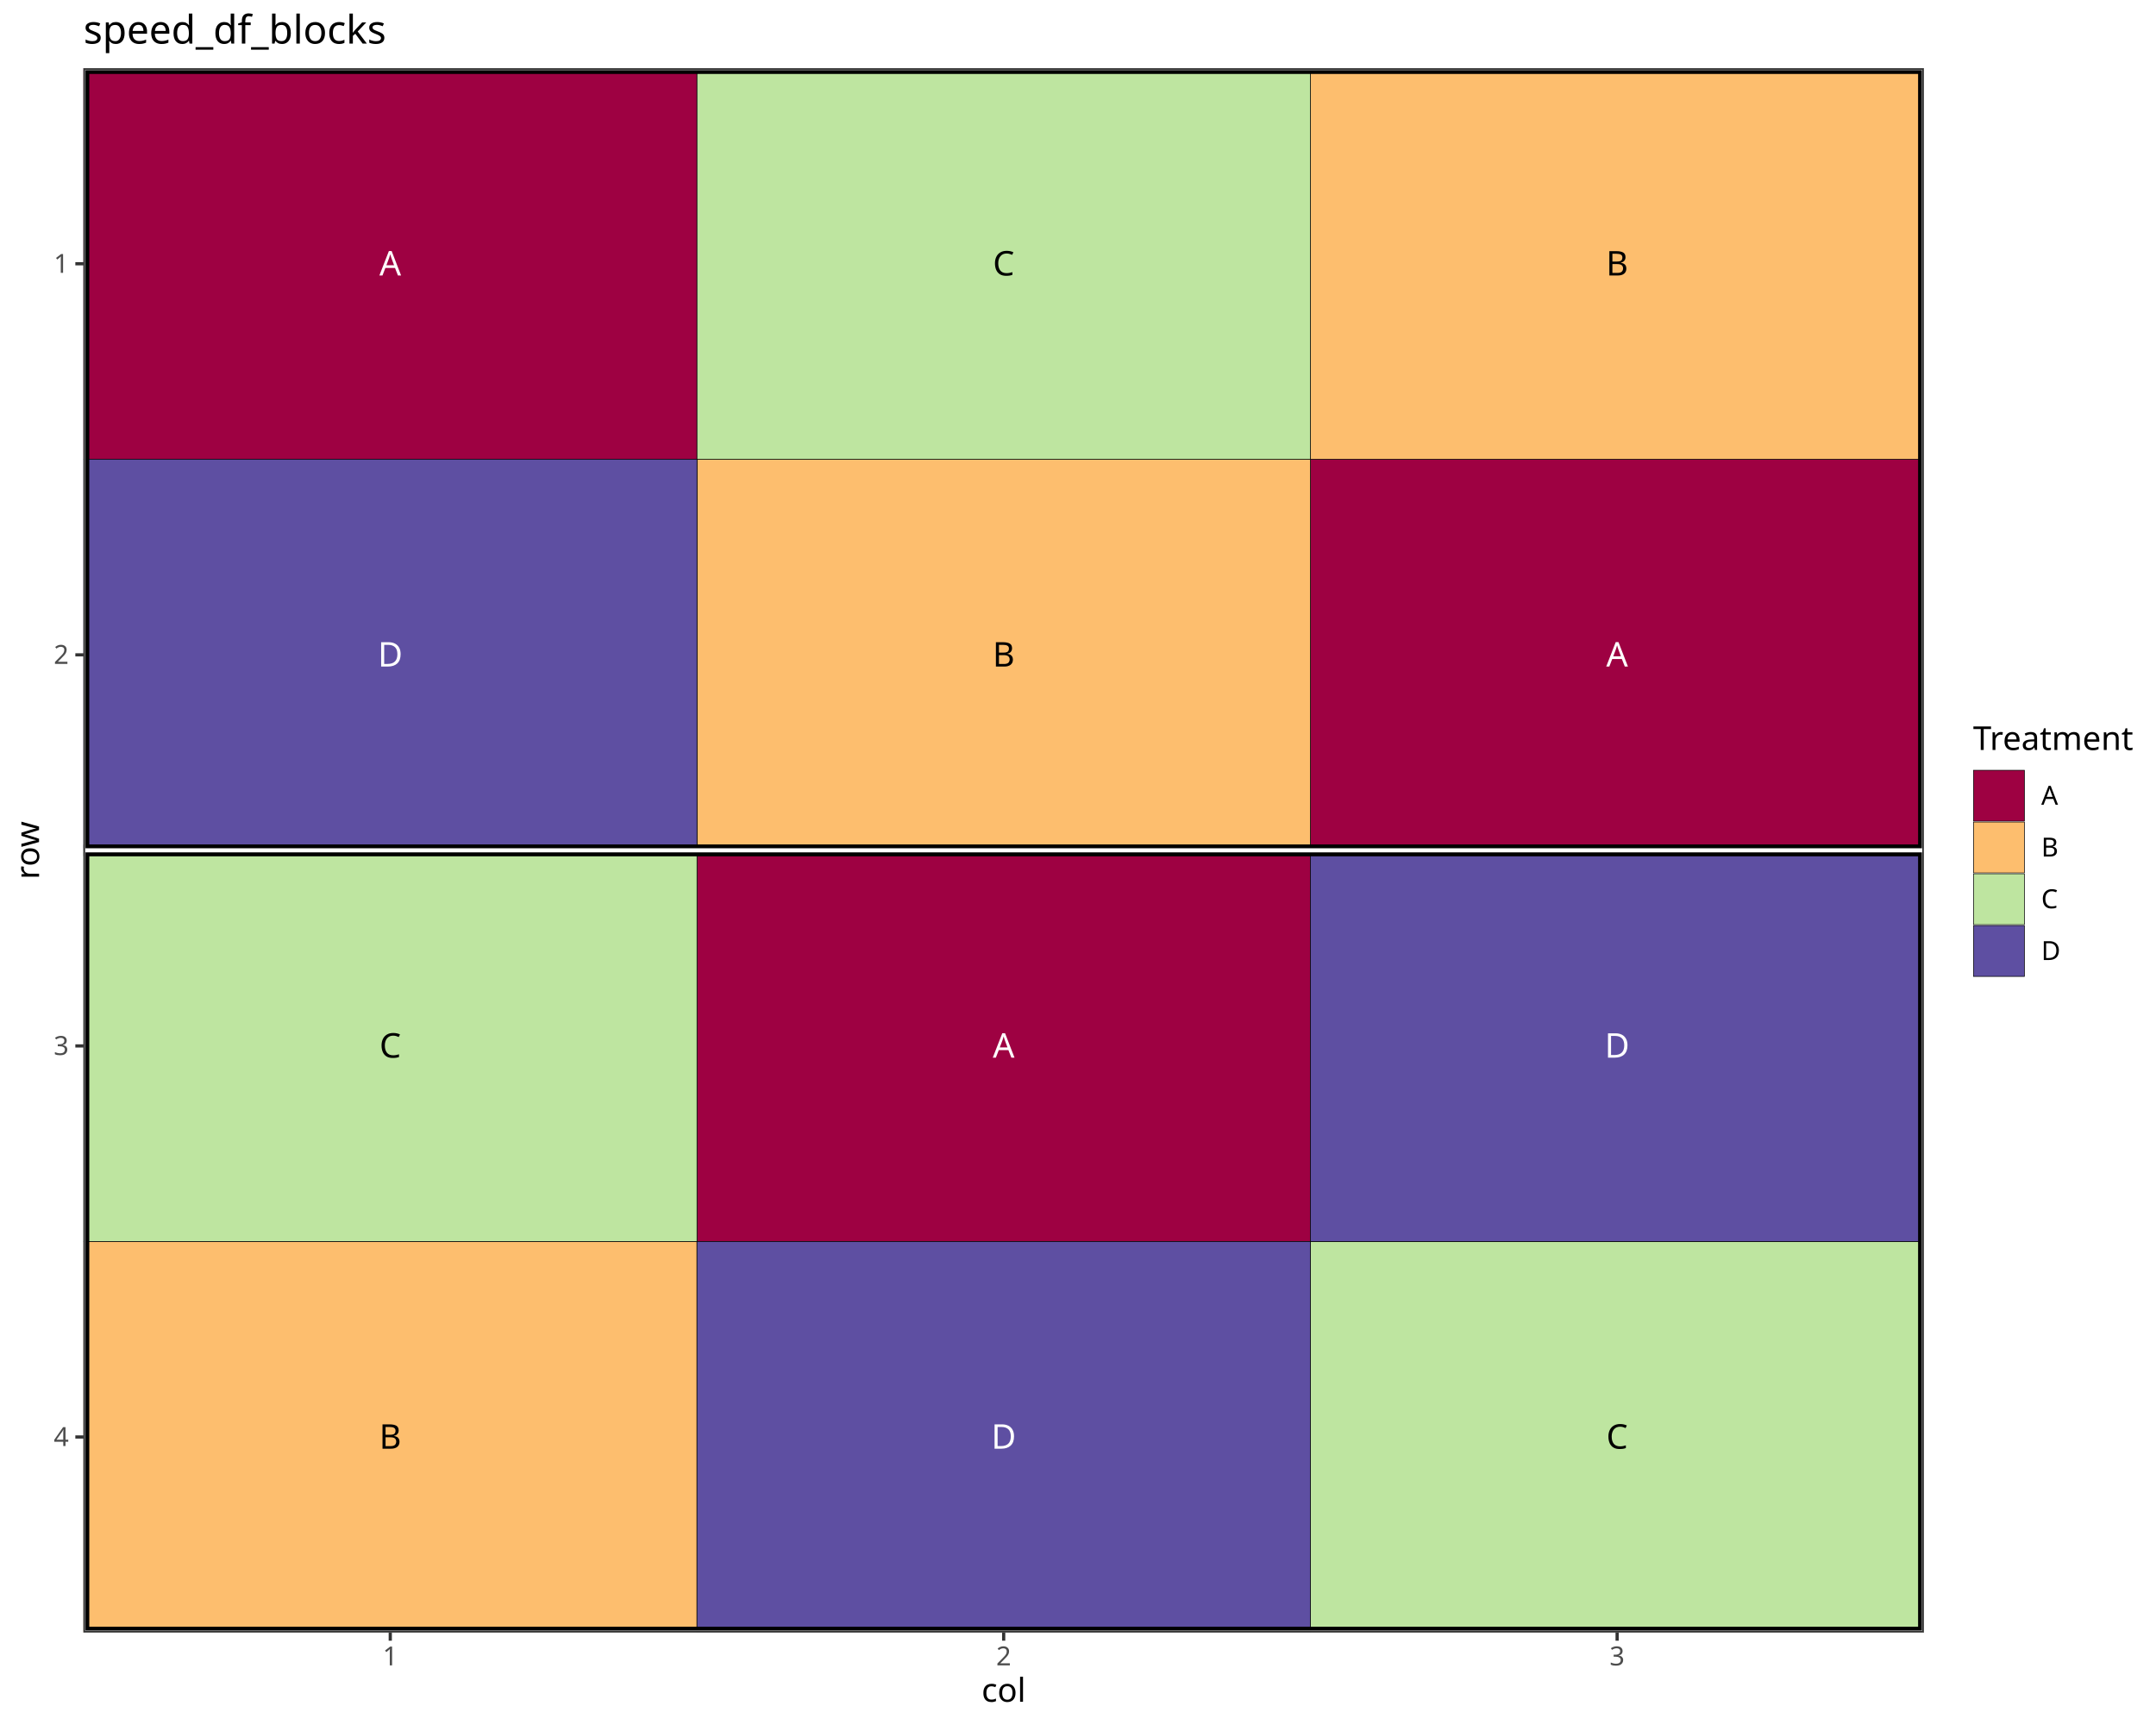
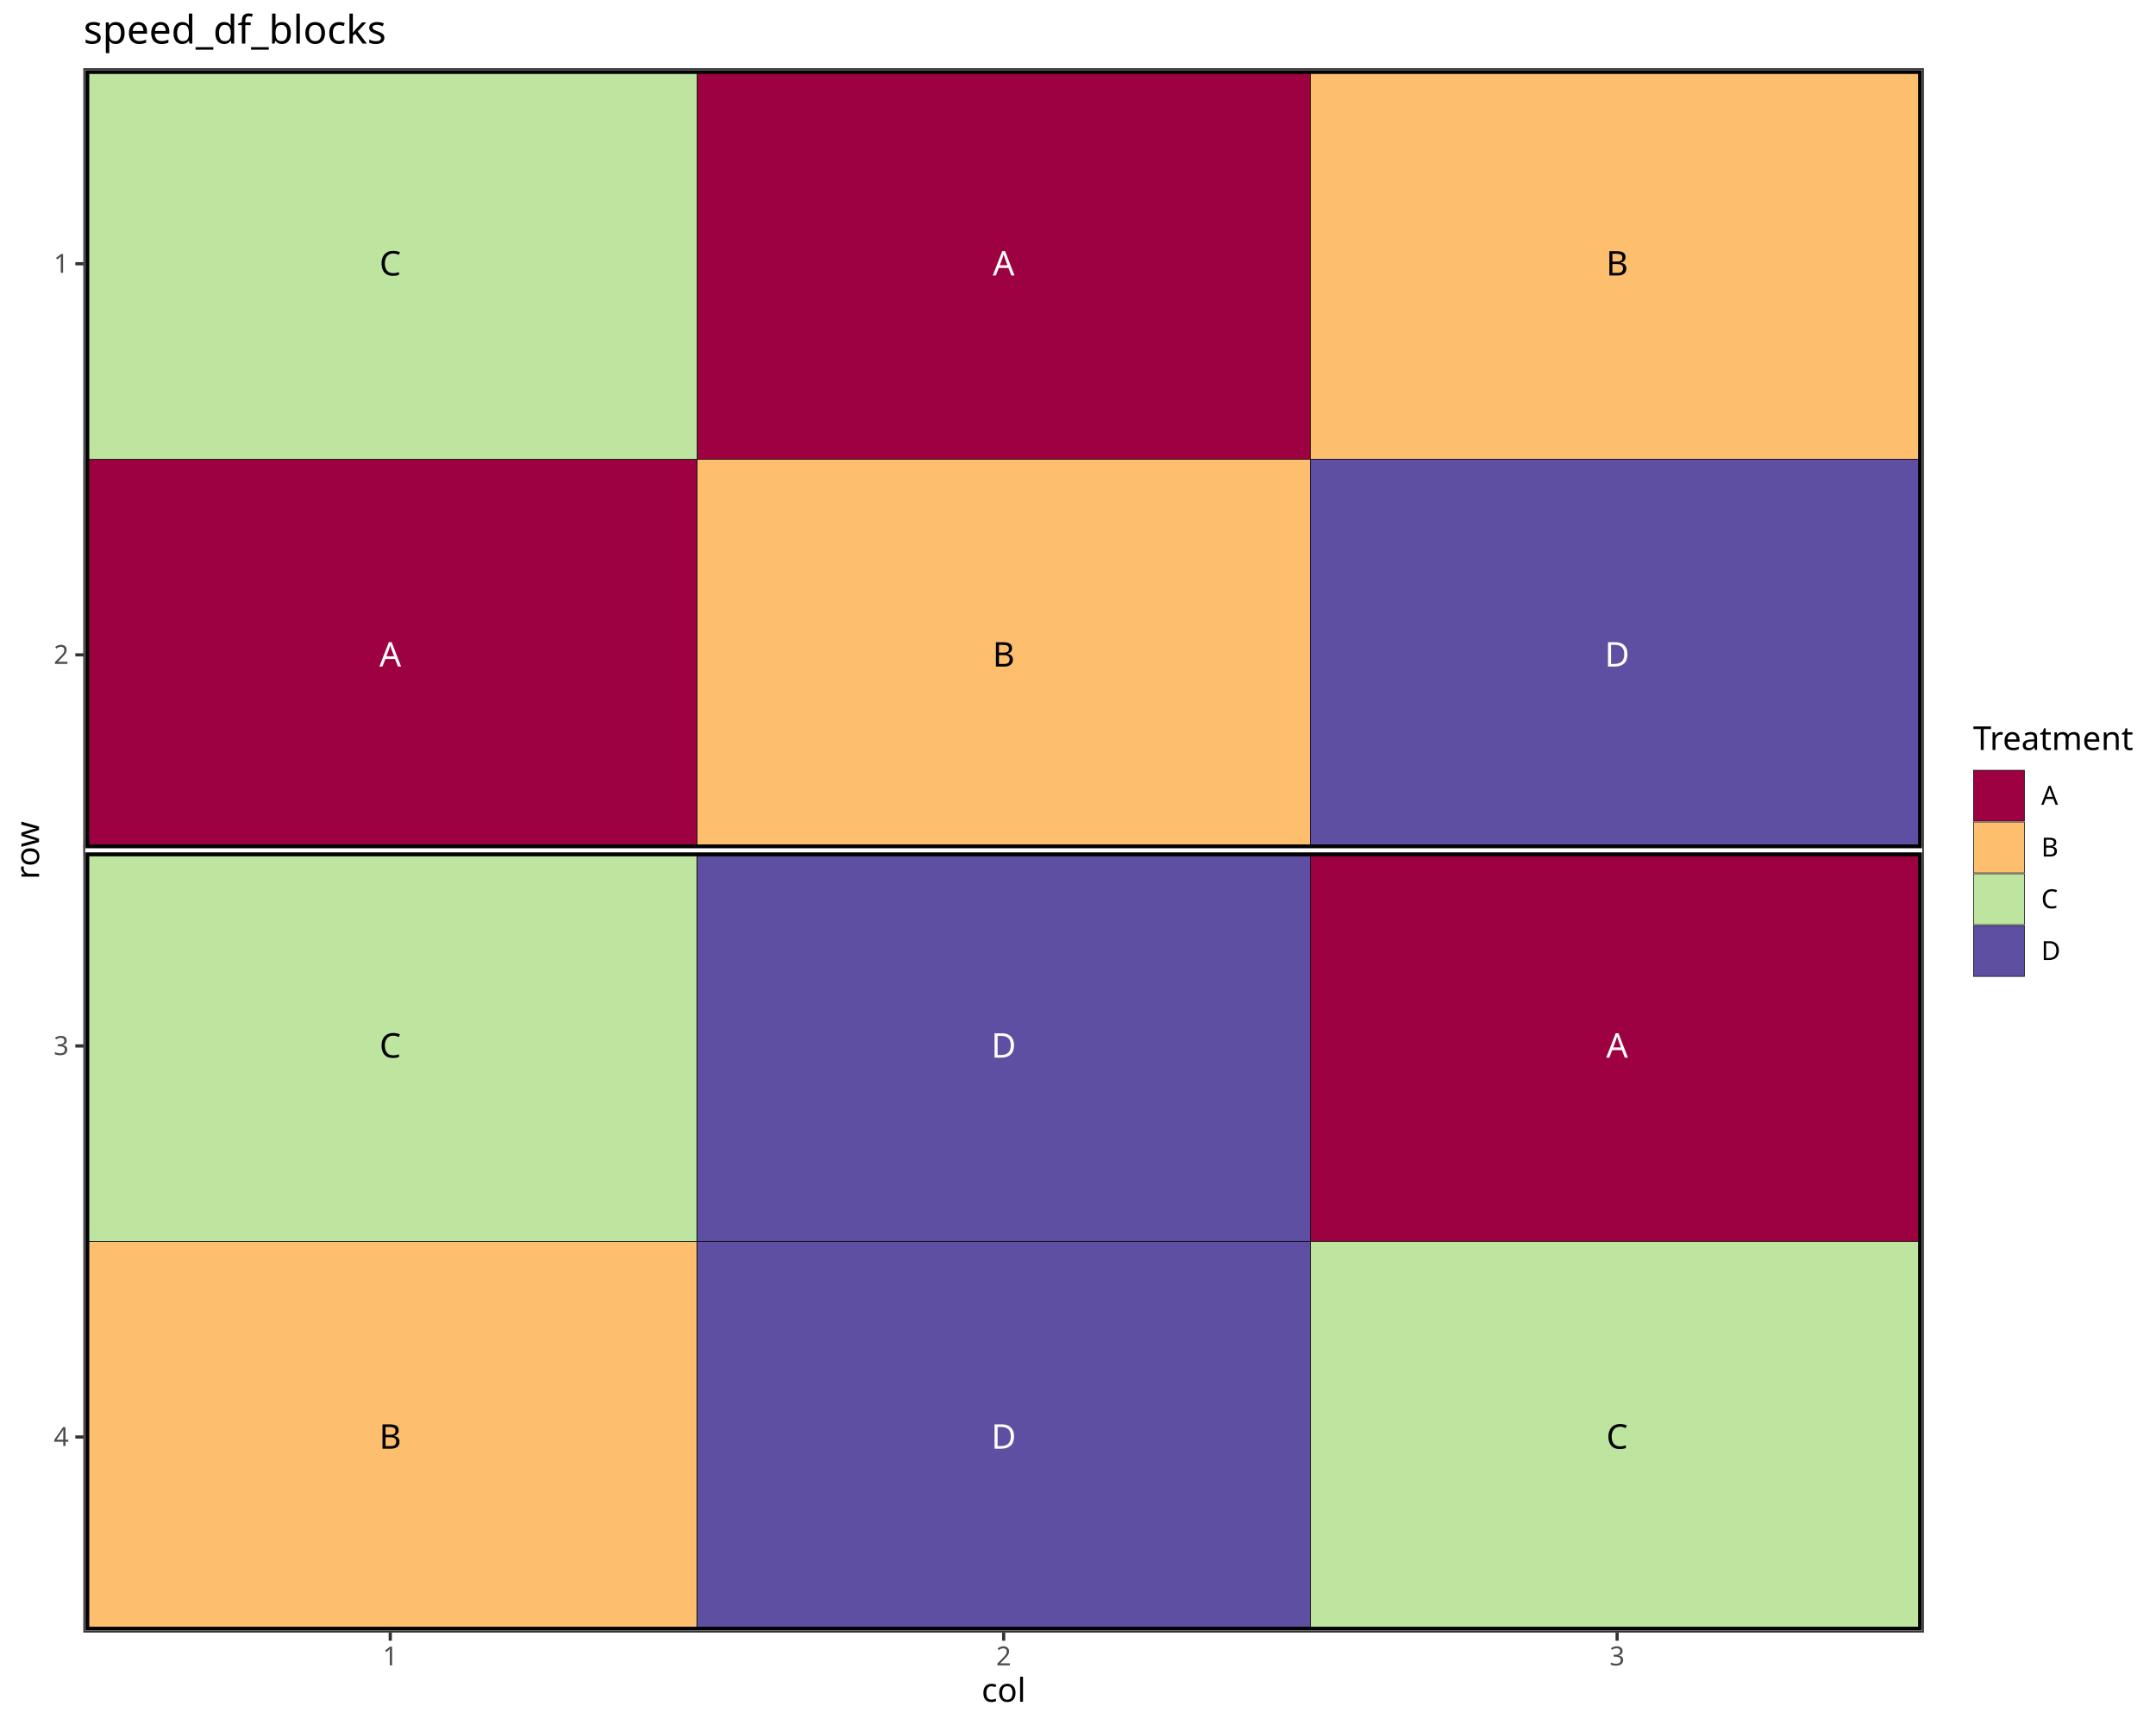
<svg xmlns="http://www.w3.org/2000/svg" class="svglite" data-engine-version="2.0" width="720.00pt" height="576.00pt" viewBox="0 0 720.00 576.00">
  <defs>
    <style type="text/css">
    .svglite line, .svglite polyline, .svglite polygon, .svglite path, .svglite rect, .svglite circle {
      fill: none;
      stroke: #000000;
      stroke-linecap: round;
      stroke-linejoin: round;
      stroke-miterlimit: 10.00;
    }
  </style>
  </defs>
  <rect width="100%" height="100%" style="stroke: none; fill: #FFFFFF;" />
  <defs>
    <clipPath id="cpMC4wMHw3MjAuMDB8MC4wMHw1NzYuMDA=">
      <rect x="0.00" y="0.00" width="720.00" height="576.00" />
    </clipPath>
  </defs>
  <g clip-path="url(#cpMC4wMHw3MjAuMDB8MC4wMHw1NzYuMDA=)">
    <rect x="-0" y="0.00" width="720.00" height="576.00" style="stroke-width: 1.07; stroke: #FFFFFF; fill: #FFFFFF;" />
  </g>
  <defs>
    <clipPath id="cpMjcuOTB8NjQyLjQ3fDIyLjc4fDU0NS4xMQ==">
      <rect x="27.90" y="22.78" width="614.57" height="522.33" />
    </clipPath>
  </defs>
  <g clip-path="url(#cpMjcuOTB8NjQyLjQ3fDIyLjc4fDU0NS4xMQ==)">
    <rect x="27.90" y="22.78" width="614.57" height="522.33" style="stroke-width: 1.07; stroke: none; fill: #FFFFFF;" />
    <polyline points="27.90,22.78 642.47,22.78 " style="stroke-width: 0.53; stroke: #EBEBEB; stroke-linecap: butt;" />
    <polyline points="27.90,153.37 642.47,153.37 " style="stroke-width: 0.53; stroke: #EBEBEB; stroke-linecap: butt;" />
    <polyline points="27.90,283.95 642.47,283.95 " style="stroke-width: 0.53; stroke: #EBEBEB; stroke-linecap: butt;" />
    <polyline points="27.90,414.53 642.47,414.53 " style="stroke-width: 0.53; stroke: #EBEBEB; stroke-linecap: butt;" />
    <polyline points="27.90,545.11 642.47,545.11 " style="stroke-width: 0.53; stroke: #EBEBEB; stroke-linecap: butt;" />
    <polyline points="27.90,545.11 27.90,22.78 " style="stroke-width: 0.53; stroke: #EBEBEB; stroke-linecap: butt;" />
    <polyline points="232.76,545.11 232.76,22.78 " style="stroke-width: 0.53; stroke: #EBEBEB; stroke-linecap: butt;" />
    <polyline points="437.61,545.11 437.61,22.78 " style="stroke-width: 0.53; stroke: #EBEBEB; stroke-linecap: butt;" />
    <polyline points="642.47,545.11 642.47,22.78 " style="stroke-width: 0.53; stroke: #EBEBEB; stroke-linecap: butt;" />
    <polyline points="27.90,88.07 642.47,88.07 " style="stroke-width: 1.07; stroke: #EBEBEB; stroke-linecap: butt;" />
    <polyline points="27.90,218.66 642.47,218.66 " style="stroke-width: 1.07; stroke: #EBEBEB; stroke-linecap: butt;" />
    <polyline points="27.90,349.24 642.47,349.24 " style="stroke-width: 1.07; stroke: #EBEBEB; stroke-linecap: butt;" />
    <polyline points="27.90,479.82 642.47,479.82 " style="stroke-width: 1.07; stroke: #EBEBEB; stroke-linecap: butt;" />
    <polyline points="130.33,545.11 130.33,22.78 " style="stroke-width: 1.07; stroke: #EBEBEB; stroke-linecap: butt;" />
    <polyline points="335.18,545.11 335.18,22.78 " style="stroke-width: 1.07; stroke: #EBEBEB; stroke-linecap: butt;" />
    <polyline points="540.04,545.11 540.04,22.78 " style="stroke-width: 1.07; stroke: #EBEBEB; stroke-linecap: butt;" />
-     <rect x="27.90" y="22.78" width="204.86" height="130.58" style="stroke-width: 0.21; stroke-linecap: butt; stroke-linejoin: miter; fill: #9E0142;" />
-     <rect x="437.61" y="153.37" width="204.86" height="130.58" style="stroke-width: 0.21; stroke-linecap: butt; stroke-linejoin: miter; fill: #9E0142;" />
-     <rect x="232.76" y="283.95" width="204.86" height="130.58" style="stroke-width: 0.21; stroke-linecap: butt; stroke-linejoin: miter; fill: #9E0142;" />
+     <rect x="232.76" y="22.78" width="204.86" height="130.58" style="stroke-width: 0.21; stroke-linecap: butt; stroke-linejoin: miter; fill: #9E0142;" />
+     <rect x="437.61" y="283.95" width="204.86" height="130.58" style="stroke-width: 0.21; stroke-linecap: butt; stroke-linejoin: miter; fill: #9E0142;" />
+     <rect x="27.90" y="153.37" width="204.86" height="130.58" style="stroke-width: 0.21; stroke-linecap: butt; stroke-linejoin: miter; fill: #9E0142;" />
+     <rect x="27.90" y="414.53" width="204.86" height="130.58" style="stroke-width: 0.21; stroke-linecap: butt; stroke-linejoin: miter; fill: #FDBE6E;" />
+     <rect x="437.61" y="22.78" width="204.86" height="130.58" style="stroke-width: 0.21; stroke-linecap: butt; stroke-linejoin: miter; fill: #FDBE6E;" />
    <rect x="232.76" y="153.37" width="204.86" height="130.58" style="stroke-width: 0.21; stroke-linecap: butt; stroke-linejoin: miter; fill: #FDBE6E;" />
-     <rect x="437.61" y="22.78" width="204.86" height="130.58" style="stroke-width: 0.21; stroke-linecap: butt; stroke-linejoin: miter; fill: #FDBE6E;" />
-     <rect x="27.90" y="414.53" width="204.86" height="130.58" style="stroke-width: 0.21; stroke-linecap: butt; stroke-linejoin: miter; fill: #FDBE6E;" />
+     <rect x="27.90" y="22.78" width="204.86" height="130.58" style="stroke-width: 0.21; stroke-linecap: butt; stroke-linejoin: miter; fill: #BEE5A0;" />
    <rect x="27.90" y="283.95" width="204.86" height="130.58" style="stroke-width: 0.21; stroke-linecap: butt; stroke-linejoin: miter; fill: #BEE5A0;" />
-     <rect x="232.76" y="22.78" width="204.86" height="130.58" style="stroke-width: 0.21; stroke-linecap: butt; stroke-linejoin: miter; fill: #BEE5A0;" />
    <rect x="437.61" y="414.53" width="204.86" height="130.58" style="stroke-width: 0.21; stroke-linecap: butt; stroke-linejoin: miter; fill: #BEE5A0;" />
-     <rect x="437.61" y="283.95" width="204.86" height="130.58" style="stroke-width: 0.21; stroke-linecap: butt; stroke-linejoin: miter; fill: #5E4FA2;" />
+     <rect x="437.61" y="153.37" width="204.86" height="130.58" style="stroke-width: 0.21; stroke-linecap: butt; stroke-linejoin: miter; fill: #5E4FA2;" />
    <rect x="232.76" y="414.53" width="204.86" height="130.58" style="stroke-width: 0.21; stroke-linecap: butt; stroke-linejoin: miter; fill: #5E4FA2;" />
-     <rect x="27.90" y="153.37" width="204.86" height="130.58" style="stroke-width: 0.21; stroke-linecap: butt; stroke-linejoin: miter; fill: #5E4FA2;" />
-     <text x="130.33" y="91.99" text-anchor="middle" style="font-size: 11.38px; fill: #FFFFFF; font-family: sans;" textLength="7.59px" lengthAdjust="spacingAndGlyphs">A</text>
-     <text x="540.04" y="222.57" text-anchor="middle" style="font-size: 11.38px; fill: #FFFFFF; font-family: sans;" textLength="7.59px" lengthAdjust="spacingAndGlyphs">A</text>
-     <text x="335.18" y="353.16" text-anchor="middle" style="font-size: 11.38px; fill: #FFFFFF; font-family: sans;" textLength="7.59px" lengthAdjust="spacingAndGlyphs">A</text>
+     <rect x="232.76" y="283.95" width="204.86" height="130.58" style="stroke-width: 0.21; stroke-linecap: butt; stroke-linejoin: miter; fill: #5E4FA2;" />
+     <text x="335.18" y="91.99" text-anchor="middle" style="font-size: 11.38px; fill: #FFFFFF; font-family: sans;" textLength="7.59px" lengthAdjust="spacingAndGlyphs">A</text>
+     <text x="540.04" y="353.16" text-anchor="middle" style="font-size: 11.38px; fill: #FFFFFF; font-family: sans;" textLength="7.59px" lengthAdjust="spacingAndGlyphs">A</text>
+     <text x="130.33" y="222.57" text-anchor="middle" style="font-size: 11.38px; fill: #FFFFFF; font-family: sans;" textLength="7.59px" lengthAdjust="spacingAndGlyphs">A</text>
+     <text x="130.33" y="483.74" text-anchor="middle" style="font-size: 11.38px; font-family: sans;" textLength="7.59px" lengthAdjust="spacingAndGlyphs">B</text>
+     <text x="540.04" y="91.99" text-anchor="middle" style="font-size: 11.38px; font-family: sans;" textLength="7.59px" lengthAdjust="spacingAndGlyphs">B</text>
    <text x="335.18" y="222.57" text-anchor="middle" style="font-size: 11.38px; font-family: sans;" textLength="7.59px" lengthAdjust="spacingAndGlyphs">B</text>
-     <text x="540.04" y="91.99" text-anchor="middle" style="font-size: 11.38px; font-family: sans;" textLength="7.59px" lengthAdjust="spacingAndGlyphs">B</text>
-     <text x="130.33" y="483.74" text-anchor="middle" style="font-size: 11.38px; font-family: sans;" textLength="7.59px" lengthAdjust="spacingAndGlyphs">B</text>
+     <text x="130.33" y="91.99" text-anchor="middle" style="font-size: 11.38px; font-family: sans;" textLength="8.22px" lengthAdjust="spacingAndGlyphs">C</text>
    <text x="130.33" y="353.16" text-anchor="middle" style="font-size: 11.38px; font-family: sans;" textLength="8.22px" lengthAdjust="spacingAndGlyphs">C</text>
-     <text x="335.18" y="91.99" text-anchor="middle" style="font-size: 11.38px; font-family: sans;" textLength="8.22px" lengthAdjust="spacingAndGlyphs">C</text>
    <text x="540.04" y="483.74" text-anchor="middle" style="font-size: 11.38px; font-family: sans;" textLength="8.22px" lengthAdjust="spacingAndGlyphs">C</text>
-     <text x="540.04" y="353.16" text-anchor="middle" style="font-size: 11.38px; fill: #FFFFFF; font-family: sans;" textLength="8.22px" lengthAdjust="spacingAndGlyphs">D</text>
+     <text x="540.04" y="222.57" text-anchor="middle" style="font-size: 11.38px; fill: #FFFFFF; font-family: sans;" textLength="8.22px" lengthAdjust="spacingAndGlyphs">D</text>
    <text x="335.18" y="483.74" text-anchor="middle" style="font-size: 11.38px; fill: #FFFFFF; font-family: sans;" textLength="8.22px" lengthAdjust="spacingAndGlyphs">D</text>
-     <text x="130.33" y="222.57" text-anchor="middle" style="font-size: 11.38px; fill: #FFFFFF; font-family: sans;" textLength="8.22px" lengthAdjust="spacingAndGlyphs">D</text>
+     <text x="335.18" y="353.16" text-anchor="middle" style="font-size: 11.38px; fill: #FFFFFF; font-family: sans;" textLength="8.22px" lengthAdjust="spacingAndGlyphs">D</text>
    <rect x="27.90" y="22.78" width="614.57" height="261.16" style="stroke-width: 3.84; stroke-linecap: butt; stroke-linejoin: miter;" />
    <rect x="27.90" y="283.95" width="614.57" height="261.16" style="stroke-width: 3.84; stroke-linecap: butt; stroke-linejoin: miter;" />
    <rect x="27.90" y="22.78" width="614.57" height="261.16" style="stroke-width: 1.28; stroke: #FFFFFF; stroke-linecap: butt; stroke-linejoin: miter;" />
    <rect x="27.90" y="283.95" width="614.57" height="261.16" style="stroke-width: 1.28; stroke: #FFFFFF; stroke-linecap: butt; stroke-linejoin: miter;" />
    <rect x="27.90" y="22.78" width="614.57" height="522.33" style="stroke-width: 1.07; stroke: #333333;" />
  </g>
  <g clip-path="url(#cpMC4wMHw3MjAuMDB8MC4wMHw1NzYuMDA=)">
    <text x="22.97" y="91.10" text-anchor="end" style="font-size: 8.80px; fill: #4D4D4D; font-family: sans;" textLength="4.89px" lengthAdjust="spacingAndGlyphs">1</text>
    <text x="22.97" y="221.68" text-anchor="end" style="font-size: 8.80px; fill: #4D4D4D; font-family: sans;" textLength="4.89px" lengthAdjust="spacingAndGlyphs">2</text>
    <text x="22.97" y="352.27" text-anchor="end" style="font-size: 8.80px; fill: #4D4D4D; font-family: sans;" textLength="4.89px" lengthAdjust="spacingAndGlyphs">3</text>
    <text x="22.97" y="482.85" text-anchor="end" style="font-size: 8.80px; fill: #4D4D4D; font-family: sans;" textLength="4.89px" lengthAdjust="spacingAndGlyphs">4</text>
    <polyline points="25.16,88.07 27.90,88.07 " style="stroke-width: 1.07; stroke: #333333; stroke-linecap: butt;" />
    <polyline points="25.16,218.66 27.90,218.66 " style="stroke-width: 1.07; stroke: #333333; stroke-linecap: butt;" />
    <polyline points="25.16,349.24 27.90,349.24 " style="stroke-width: 1.07; stroke: #333333; stroke-linecap: butt;" />
    <polyline points="25.16,479.82 27.90,479.82 " style="stroke-width: 1.07; stroke: #333333; stroke-linecap: butt;" />
    <polyline points="130.33,547.85 130.33,545.11 " style="stroke-width: 1.07; stroke: #333333; stroke-linecap: butt;" />
    <polyline points="335.18,547.85 335.18,545.11 " style="stroke-width: 1.07; stroke: #333333; stroke-linecap: butt;" />
    <polyline points="540.04,547.85 540.04,545.11 " style="stroke-width: 1.07; stroke: #333333; stroke-linecap: butt;" />
    <text x="130.33" y="556.10" text-anchor="middle" style="font-size: 8.80px; fill: #4D4D4D; font-family: sans;" textLength="4.89px" lengthAdjust="spacingAndGlyphs">1</text>
    <text x="335.18" y="556.10" text-anchor="middle" style="font-size: 8.80px; fill: #4D4D4D; font-family: sans;" textLength="4.89px" lengthAdjust="spacingAndGlyphs">2</text>
    <text x="540.04" y="556.10" text-anchor="middle" style="font-size: 8.80px; fill: #4D4D4D; font-family: sans;" textLength="4.89px" lengthAdjust="spacingAndGlyphs">3</text>
    <text x="335.18" y="568.24" text-anchor="middle" style="font-size: 11.00px; font-family: sans;" textLength="14.06px" lengthAdjust="spacingAndGlyphs">col</text>
    <text transform="translate(13.05,283.95) rotate(-90)" text-anchor="middle" style="font-size: 11.00px; font-family: sans;" textLength="17.73px" lengthAdjust="spacingAndGlyphs">row</text>
    <rect x="653.43" y="236.24" width="61.09" height="95.41" style="stroke-width: 1.07; stroke: none; fill: #FFFFFF;" />
    <text x="658.91" y="250.43" style="font-size: 11.00px; font-family: sans;" textLength="50.13px" lengthAdjust="spacingAndGlyphs">Treatment</text>
    <rect x="658.91" y="257.05" width="17.28" height="17.28" style="stroke-width: 1.07; stroke: none; fill: #FFFFFF;" />
    <rect x="659.05" y="257.20" width="17.00" height="17.00" style="stroke-width: 0.21; stroke-linecap: butt; stroke-linejoin: miter; fill: #9E0142;" />
    <rect x="658.91" y="274.33" width="17.28" height="17.28" style="stroke-width: 1.07; stroke: none; fill: #FFFFFF;" />
    <rect x="659.05" y="274.48" width="17.00" height="17.00" style="stroke-width: 0.21; stroke-linecap: butt; stroke-linejoin: miter; fill: #FDBE6E;" />
    <rect x="658.91" y="291.61" width="17.28" height="17.28" style="stroke-width: 1.07; stroke: none; fill: #FFFFFF;" />
    <rect x="659.05" y="291.76" width="17.00" height="17.00" style="stroke-width: 0.21; stroke-linecap: butt; stroke-linejoin: miter; fill: #BEE5A0;" />
    <rect x="658.91" y="308.89" width="17.28" height="17.28" style="stroke-width: 1.07; stroke: none; fill: #FFFFFF;" />
    <rect x="659.05" y="309.04" width="17.00" height="17.00" style="stroke-width: 0.21; stroke-linecap: butt; stroke-linejoin: miter; fill: #5E4FA2;" />
    <text x="681.67" y="268.72" style="font-size: 8.80px; font-family: sans;" textLength="5.87px" lengthAdjust="spacingAndGlyphs">A</text>
    <text x="681.67" y="286.00" style="font-size: 8.80px; font-family: sans;" textLength="5.87px" lengthAdjust="spacingAndGlyphs">B</text>
    <text x="681.67" y="303.28" style="font-size: 8.80px; font-family: sans;" textLength="6.36px" lengthAdjust="spacingAndGlyphs">C</text>
    <text x="681.67" y="320.56" style="font-size: 8.80px; font-family: sans;" textLength="6.36px" lengthAdjust="spacingAndGlyphs">D</text>
    <text x="27.90" y="14.56" style="font-size: 13.20px; font-family: sans;" textLength="99.10px" lengthAdjust="spacingAndGlyphs">speed_df_blocks</text>
  </g>
</svg>
